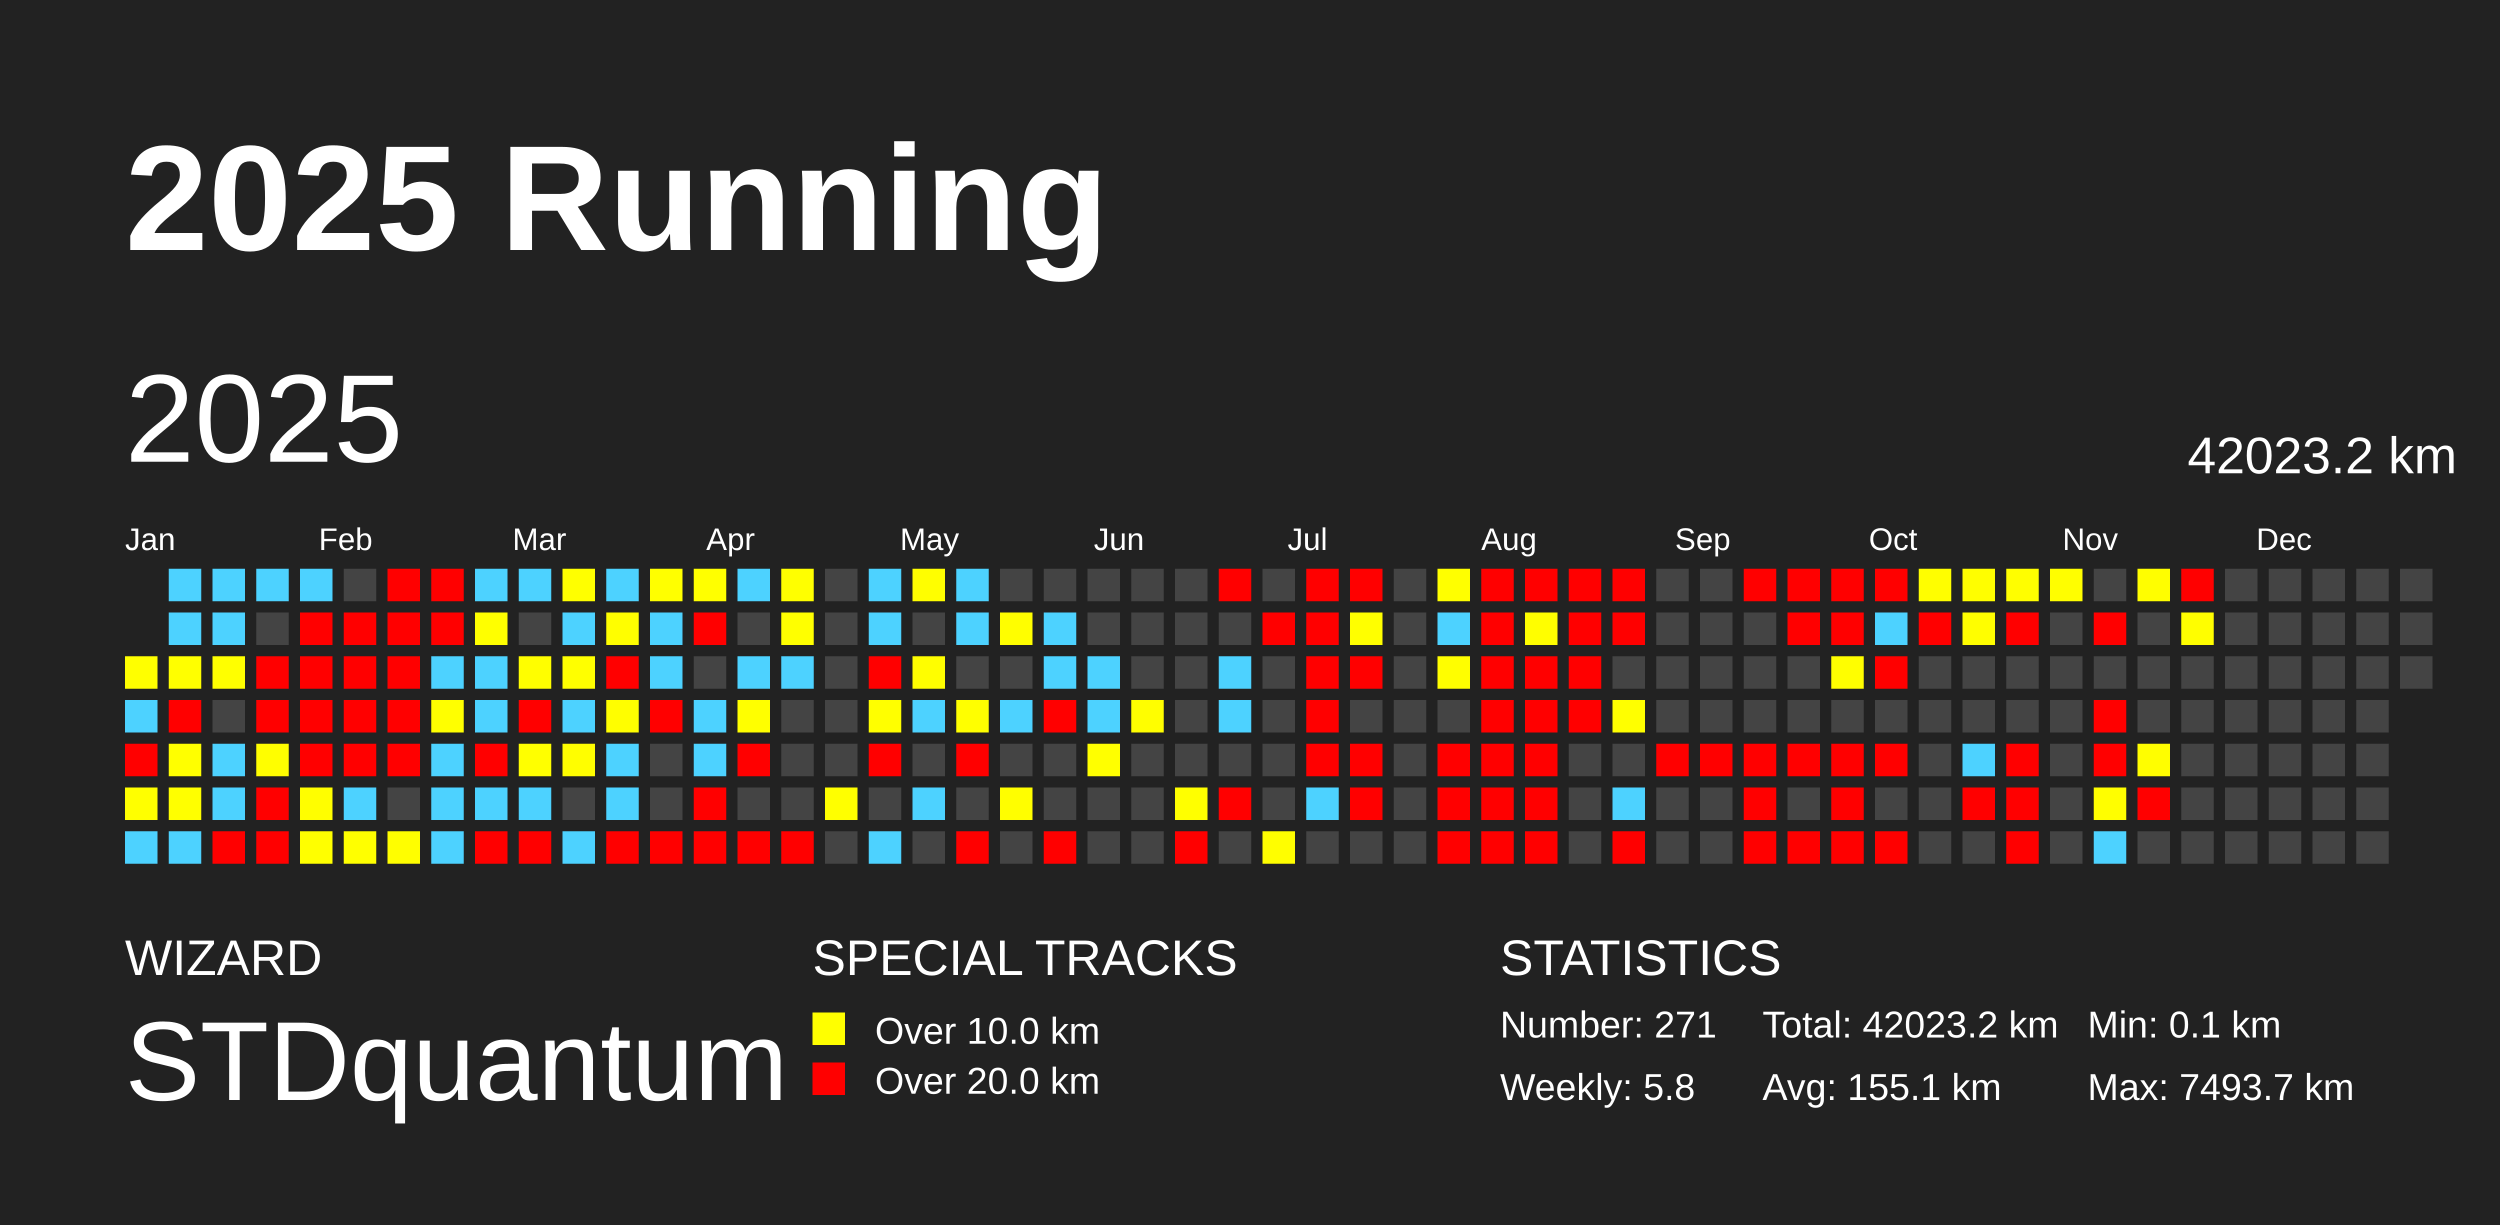
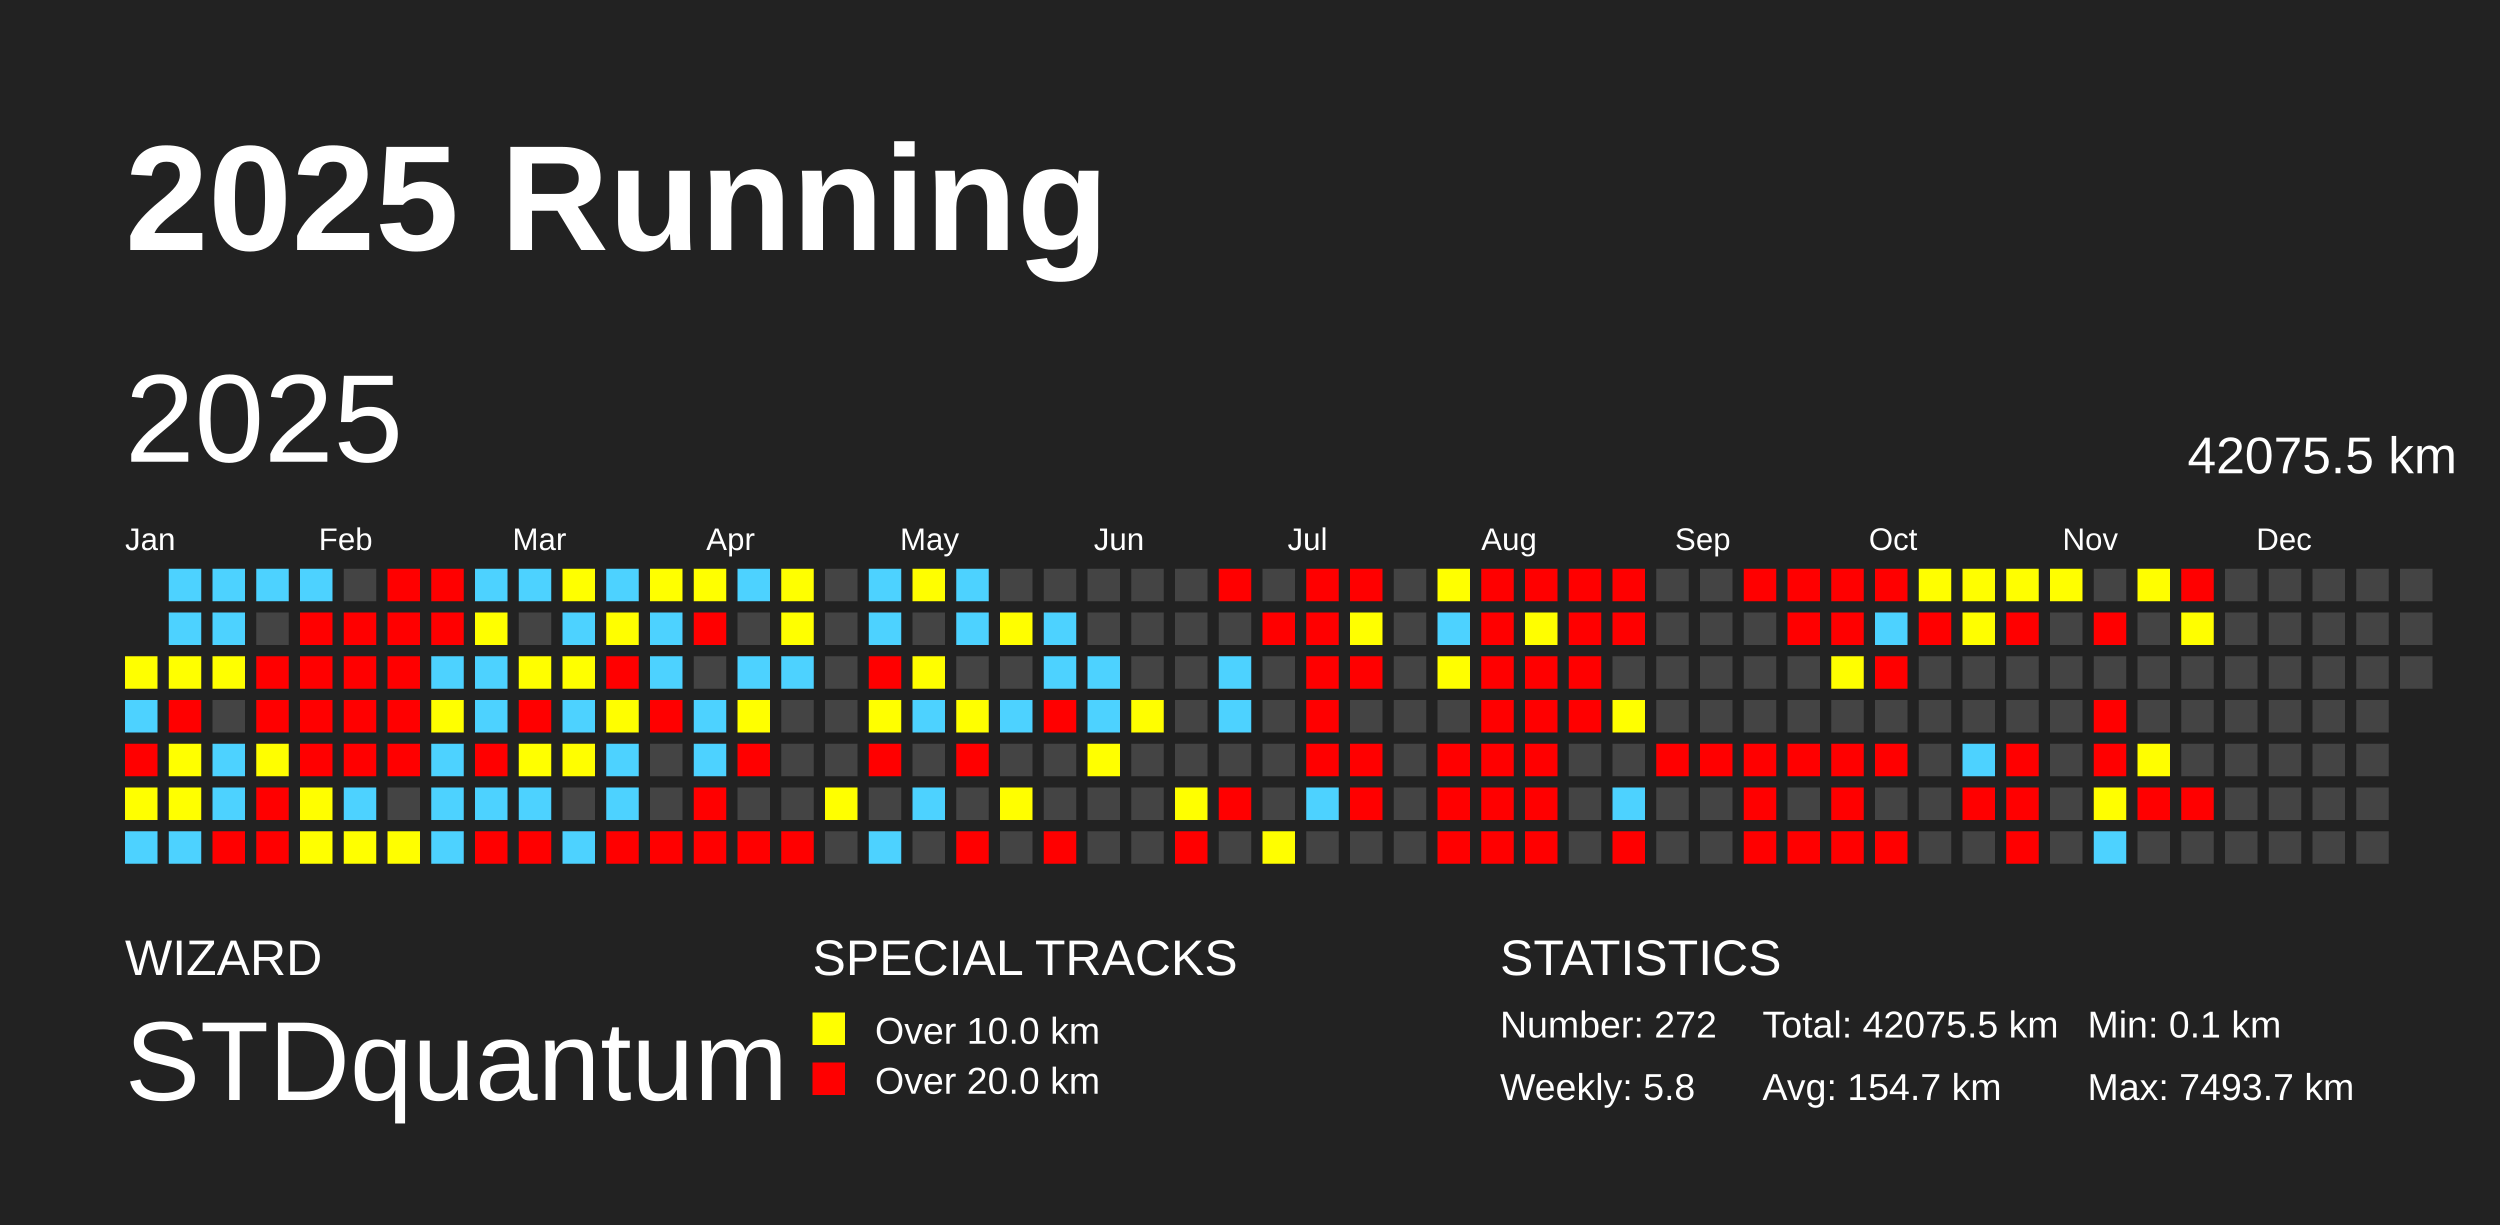
<svg xmlns="http://www.w3.org/2000/svg" baseProfile="full" height="98mm" version="1.1" viewBox="0,0,200,98" width="200mm">
  <defs />
  <rect fill="#222222" height="98" width="200" x="0" y="0" />
  <text fill="#FFFFFF" style="font-size:12px; font-family:Arial; font-weight:bold;" x="10" y="20">2025 Running</text>
  <text fill="#FFFFFF" style="font-size:4px; font-family:Arial" x="10" y="78">WIZARD</text>
  <text fill="#FFFFFF" style="font-size:9px; font-family:Arial" x="10" y="88">STDquantum</text>
  <text fill="#FFFFFF" style="font-size:4px; font-family:Arial" x="65" y="78">SPECIAL TRACKS</text>
  <rect fill="yellow" height="2.6" width="2.6" x="65" y="81" />
  <text fill="#FFFFFF" style="font-size:3px; font-family:Arial" x="70" y="83.5">Over 10.0 km</text>
  <rect fill="red" height="2.6" width="2.6" x="65" y="85" />
  <text fill="#FFFFFF" style="font-size:3px; font-family:Arial" x="70" y="87.5">Over 20.0 km</text>
  <text fill="#FFFFFF" style="font-size:4px; font-family:Arial" x="120" y="78">STATISTICS</text>
-   <text fill="#FFFFFF" style="font-size:3px; font-family:Arial" x="120" y="83">Number: 271</text>
+   <text fill="#FFFFFF" style="font-size:3px; font-family:Arial" x="120" y="83">Number: 272</text>
  <text fill="#FFFFFF" style="font-size:3px; font-family:Arial" x="120" y="88">Weekly: 5.8</text>
-   <text fill="#FFFFFF" style="font-size:3px; font-family:Arial" x="141" y="83">Total: 42023.2 km</text>
-   <text fill="#FFFFFF" style="font-size:3px; font-family:Arial" x="141" y="88">Avg: 155.1 km</text>
+   <text fill="#FFFFFF" style="font-size:3px; font-family:Arial" x="141" y="83">Total: 42075.5 km</text>
+   <text fill="#FFFFFF" style="font-size:3px; font-family:Arial" x="141" y="88">Avg: 154.7 km</text>
  <text fill="#FFFFFF" style="font-size:3px; font-family:Arial" x="167" y="83">Min: 0.1 km</text>
  <text fill="#FFFFFF" style="font-size:3px; font-family:Arial" x="167" y="88">Max: 7493.7 km</text>
  <text dominant-baseline="hanging" fill="#FFFFFF" style="font-size:10.0px; font-family:Arial;" x="10" y="30">2025</text>
-   <text dominant-baseline="hanging" fill="#FFFFFF" style="font-size:4.125px; font-family:Arial;" x="175" y="35">42023.2 km</text>
+   <text dominant-baseline="hanging" fill="#FFFFFF" style="font-size:4.125px; font-family:Arial;" x="175" y="35">42075.5 km</text>
  <text fill="#FFFFFF" style="font-size:2.5px; font-family:Arial" x="10.0" y="44">Jan</text>
  <text fill="#FFFFFF" style="font-size:2.5px; font-family:Arial" x="25.5" y="44">Feb</text>
  <text fill="#FFFFFF" style="font-size:2.5px; font-family:Arial" x="41.0" y="44">Mar</text>
  <text fill="#FFFFFF" style="font-size:2.5px; font-family:Arial" x="56.5" y="44">Apr</text>
  <text fill="#FFFFFF" style="font-size:2.5px; font-family:Arial" x="72.0" y="44">May</text>
  <text fill="#FFFFFF" style="font-size:2.5px; font-family:Arial" x="87.5" y="44">Jun</text>
  <text fill="#FFFFFF" style="font-size:2.5px; font-family:Arial" x="103.0" y="44">Jul</text>
  <text fill="#FFFFFF" style="font-size:2.5px; font-family:Arial" x="118.5" y="44">Aug</text>
  <text fill="#FFFFFF" style="font-size:2.5px; font-family:Arial" x="134.0" y="44">Sep</text>
  <text fill="#FFFFFF" style="font-size:2.5px; font-family:Arial" x="149.5" y="44">Oct</text>
  <text fill="#FFFFFF" style="font-size:2.5px; font-family:Arial" x="165.0" y="44">Nov</text>
  <text fill="#FFFFFF" style="font-size:2.5px; font-family:Arial" x="180.5" y="44">Dec</text>
  <rect fill="#ffff00" height="2.6" width="2.6" x="10.0" y="52.5" />
  <rect fill="#4dd2ff" height="2.6" width="2.6" x="10.0" y="56.0" />
  <rect fill="red" height="2.6" width="2.6" x="10.0" y="59.5" />
  <rect fill="#ffff00" height="2.6" width="2.6" x="10.0" y="63.0" />
  <rect fill="#4dd2ff" height="2.6" width="2.6" x="10.0" y="66.5" />
  <rect fill="#4dd2ff" height="2.6" width="2.6" x="13.5" y="45.5" />
  <rect fill="#4dd2ff" height="2.6" width="2.6" x="13.5" y="49.0" />
  <rect fill="#ffff00" height="2.6" width="2.6" x="13.5" y="52.5" />
  <rect fill="red" height="2.6" width="2.6" x="13.5" y="56.0" />
  <rect fill="#ffff00" height="2.6" width="2.6" x="13.5" y="59.5" />
  <rect fill="#ffff00" height="2.6" width="2.6" x="13.5" y="63.0" />
  <rect fill="#4dd2ff" height="2.6" width="2.6" x="13.5" y="66.5" />
  <rect fill="#4dd2ff" height="2.6" width="2.6" x="17.0" y="45.5" />
  <rect fill="#4dd2ff" height="2.6" width="2.6" x="17.0" y="49.0" />
  <rect fill="#ffff00" height="2.6" width="2.6" x="17.0" y="52.5" />
  <rect fill="#444444" height="2.6" width="2.6" x="17.0" y="56.0" />
  <rect fill="#4dd2ff" height="2.6" width="2.6" x="17.0" y="59.5" />
  <rect fill="#4dd2ff" height="2.6" width="2.6" x="17.0" y="63.0" />
  <rect fill="red" height="2.6" width="2.6" x="17.0" y="66.5" />
  <rect fill="#4dd2ff" height="2.6" width="2.6" x="20.5" y="45.5" />
  <rect fill="#444444" height="2.6" width="2.6" x="20.5" y="49.0" />
  <rect fill="red" height="2.6" width="2.6" x="20.5" y="52.5" />
  <rect fill="red" height="2.6" width="2.6" x="20.5" y="56.0" />
  <rect fill="#fffe00" height="2.6" width="2.6" x="20.5" y="59.5" />
  <rect fill="red" height="2.6" width="2.6" x="20.5" y="63.0" />
  <rect fill="red" height="2.6" width="2.6" x="20.5" y="66.5" />
  <rect fill="#4dd2ff" height="2.6" width="2.6" x="24.0" y="45.5" />
  <rect fill="red" height="2.6" width="2.6" x="24.0" y="49.0" />
  <rect fill="red" height="2.6" width="2.6" x="24.0" y="52.5" />
  <rect fill="red" height="2.6" width="2.6" x="24.0" y="56.0" />
  <rect fill="red" height="2.6" width="2.6" x="24.0" y="59.5" />
  <rect fill="#fffe00" height="2.6" width="2.6" x="24.0" y="63.0" />
  <rect fill="#ffff00" height="2.6" width="2.6" x="24.0" y="66.5" />
  <rect fill="#444444" height="2.6" width="2.6" x="27.5" y="45.5" />
  <rect fill="red" height="2.6" width="2.6" x="27.5" y="49.0" />
  <rect fill="red" height="2.6" width="2.6" x="27.5" y="52.5" />
  <rect fill="red" height="2.6" width="2.6" x="27.5" y="56.0" />
  <rect fill="red" height="2.6" width="2.6" x="27.5" y="59.5" />
  <rect fill="#4dd2ff" height="2.6" width="2.6" x="27.5" y="63.0" />
  <rect fill="#ffff00" height="2.6" width="2.6" x="27.5" y="66.5" />
  <rect fill="red" height="2.6" width="2.6" x="31.0" y="45.5" />
  <rect fill="red" height="2.6" width="2.6" x="31.0" y="49.0" />
  <rect fill="red" height="2.6" width="2.6" x="31.0" y="52.5" />
  <rect fill="red" height="2.6" width="2.6" x="31.0" y="56.0" />
  <rect fill="red" height="2.6" width="2.6" x="31.0" y="59.5" />
  <rect fill="#444444" height="2.6" width="2.6" x="31.0" y="63.0" />
  <rect fill="#fffe00" height="2.6" width="2.6" x="31.0" y="66.5" />
  <rect fill="red" height="2.6" width="2.6" x="34.5" y="45.5" />
  <rect fill="red" height="2.6" width="2.6" x="34.5" y="49.0" />
  <rect fill="#4dd2ff" height="2.6" width="2.6" x="34.5" y="52.5" />
  <rect fill="#ffff00" height="2.6" width="2.6" x="34.5" y="56.0" />
  <rect fill="#4dd2ff" height="2.6" width="2.6" x="34.5" y="59.5" />
  <rect fill="#4dd2ff" height="2.6" width="2.6" x="34.5" y="63.0" />
  <rect fill="#4dd2ff" height="2.6" width="2.6" x="34.5" y="66.5" />
  <rect fill="#4dd2ff" height="2.6" width="2.6" x="38.0" y="45.5" />
  <rect fill="#ffff00" height="2.6" width="2.6" x="38.0" y="49.0" />
  <rect fill="#4dd2ff" height="2.6" width="2.6" x="38.0" y="52.5" />
  <rect fill="#4dd2ff" height="2.6" width="2.6" x="38.0" y="56.0" />
  <rect fill="red" height="2.6" width="2.6" x="38.0" y="59.5" />
  <rect fill="#4dd2ff" height="2.6" width="2.6" x="38.0" y="63.0" />
  <rect fill="red" height="2.6" width="2.6" x="38.0" y="66.5" />
  <rect fill="#4dd2ff" height="2.6" width="2.6" x="41.5" y="45.5" />
  <rect fill="#444444" height="2.6" width="2.6" x="41.5" y="49.0" />
  <rect fill="#fffe00" height="2.6" width="2.6" x="41.5" y="52.5" />
  <rect fill="red" height="2.6" width="2.6" x="41.5" y="56.0" />
  <rect fill="#ffff00" height="2.6" width="2.6" x="41.5" y="59.5" />
  <rect fill="#4dd2ff" height="2.6" width="2.6" x="41.5" y="63.0" />
  <rect fill="red" height="2.6" width="2.6" x="41.5" y="66.5" />
  <rect fill="#ffff00" height="2.6" width="2.6" x="45.0" y="45.5" />
  <rect fill="#4dd2ff" height="2.6" width="2.6" x="45.0" y="49.0" />
  <rect fill="#ffff00" height="2.6" width="2.6" x="45.0" y="52.5" />
  <rect fill="#4dd2ff" height="2.6" width="2.6" x="45.0" y="56.0" />
  <rect fill="#fffe00" height="2.6" width="2.6" x="45.0" y="59.5" />
  <rect fill="#444444" height="2.6" width="2.6" x="45.0" y="63.0" />
  <rect fill="#4dd2ff" height="2.6" width="2.6" x="45.0" y="66.5" />
  <rect fill="#4dd2ff" height="2.6" width="2.6" x="48.5" y="45.5" />
  <rect fill="#fffe00" height="2.6" width="2.6" x="48.5" y="49.0" />
  <rect fill="red" height="2.6" width="2.6" x="48.5" y="52.5" />
  <rect fill="#fffe00" height="2.6" width="2.6" x="48.5" y="56.0" />
  <rect fill="#4dd2ff" height="2.6" width="2.6" x="48.5" y="59.5" />
  <rect fill="#4dd2ff" height="2.6" width="2.6" x="48.5" y="63.0" />
  <rect fill="red" height="2.6" width="2.6" x="48.5" y="66.5" />
  <rect fill="#ffff00" height="2.6" width="2.6" x="52.0" y="45.5" />
  <rect fill="#4dd2ff" height="2.6" width="2.6" x="52.0" y="49.0" />
  <rect fill="#4dd2ff" height="2.6" width="2.6" x="52.0" y="52.5" />
  <rect fill="red" height="2.6" width="2.6" x="52.0" y="56.0" />
  <rect fill="#444444" height="2.6" width="2.6" x="52.0" y="59.5" />
  <rect fill="#444444" height="2.6" width="2.6" x="52.0" y="63.0" />
  <rect fill="red" height="2.6" width="2.6" x="52.0" y="66.5" />
  <rect fill="#ffff00" height="2.6" width="2.6" x="55.5" y="45.5" />
  <rect fill="red" height="2.6" width="2.6" x="55.5" y="49.0" />
  <rect fill="#444444" height="2.6" width="2.6" x="55.5" y="52.5" />
  <rect fill="#4dd2ff" height="2.6" width="2.6" x="55.5" y="56.0" />
  <rect fill="#4dd2ff" height="2.6" width="2.6" x="55.5" y="59.5" />
  <rect fill="red" height="2.6" width="2.6" x="55.5" y="63.0" />
  <rect fill="red" height="2.6" width="2.6" x="55.5" y="66.5" />
  <rect fill="#4dd2ff" height="2.6" width="2.6" x="59.0" y="45.5" />
  <rect fill="#444444" height="2.6" width="2.6" x="59.0" y="49.0" />
  <rect fill="#4dd2ff" height="2.6" width="2.6" x="59.0" y="52.5" />
  <rect fill="#ffff00" height="2.6" width="2.6" x="59.0" y="56.0" />
  <rect fill="red" height="2.6" width="2.6" x="59.0" y="59.5" />
  <rect fill="#444444" height="2.6" width="2.6" x="59.0" y="63.0" />
  <rect fill="red" height="2.6" width="2.6" x="59.0" y="66.5" />
  <rect fill="#ffff00" height="2.6" width="2.6" x="62.5" y="45.5" />
  <rect fill="#ffff00" height="2.6" width="2.6" x="62.5" y="49.0" />
  <rect fill="#4dd2ff" height="2.6" width="2.6" x="62.5" y="52.5" />
  <rect fill="#444444" height="2.6" width="2.6" x="62.5" y="56.0" />
  <rect fill="#444444" height="2.6" width="2.6" x="62.5" y="59.5" />
  <rect fill="#444444" height="2.6" width="2.6" x="62.5" y="63.0" />
  <rect fill="red" height="2.6" width="2.6" x="62.5" y="66.5" />
  <rect fill="#444444" height="2.6" width="2.6" x="66.0" y="45.5" />
  <rect fill="#444444" height="2.6" width="2.6" x="66.0" y="49.0" />
  <rect fill="#444444" height="2.6" width="2.6" x="66.0" y="52.5" />
  <rect fill="#444444" height="2.6" width="2.6" x="66.0" y="56.0" />
  <rect fill="#444444" height="2.6" width="2.6" x="66.0" y="59.5" />
  <rect fill="#ffff00" height="2.6" width="2.6" x="66.0" y="63.0" />
  <rect fill="#444444" height="2.6" width="2.6" x="66.0" y="66.5" />
  <rect fill="#4dd2ff" height="2.6" width="2.6" x="69.5" y="45.5" />
  <rect fill="#4dd2ff" height="2.6" width="2.6" x="69.5" y="49.0" />
  <rect fill="red" height="2.6" width="2.6" x="69.5" y="52.5" />
  <rect fill="#ffff00" height="2.6" width="2.6" x="69.5" y="56.0" />
  <rect fill="red" height="2.6" width="2.6" x="69.5" y="59.5" />
  <rect fill="#444444" height="2.6" width="2.6" x="69.5" y="63.0" />
  <rect fill="#4dd2ff" height="2.6" width="2.6" x="69.5" y="66.5" />
  <rect fill="#fffe00" height="2.6" width="2.6" x="73.0" y="45.5" />
  <rect fill="#444444" height="2.6" width="2.6" x="73.0" y="49.0" />
  <rect fill="#fffe00" height="2.6" width="2.6" x="73.0" y="52.5" />
  <rect fill="#4dd2ff" height="2.6" width="2.6" x="73.0" y="56.0" />
  <rect fill="#444444" height="2.6" width="2.6" x="73.0" y="59.5" />
  <rect fill="#4dd2ff" height="2.6" width="2.6" x="73.0" y="63.0" />
  <rect fill="#444444" height="2.6" width="2.6" x="73.0" y="66.5" />
  <rect fill="#4dd2ff" height="2.6" width="2.6" x="76.5" y="45.5" />
  <rect fill="#4dd2ff" height="2.6" width="2.6" x="76.5" y="49.0" />
  <rect fill="#444444" height="2.6" width="2.6" x="76.5" y="52.5" />
  <rect fill="#ffff00" height="2.6" width="2.6" x="76.5" y="56.0" />
  <rect fill="red" height="2.6" width="2.6" x="76.5" y="59.5" />
  <rect fill="#444444" height="2.6" width="2.6" x="76.5" y="63.0" />
  <rect fill="red" height="2.6" width="2.6" x="76.5" y="66.5" />
  <rect fill="#444444" height="2.6" width="2.6" x="80.0" y="45.5" />
  <rect fill="#fffe00" height="2.6" width="2.6" x="80.0" y="49.0" />
  <rect fill="#444444" height="2.6" width="2.6" x="80.0" y="52.5" />
  <rect fill="#4dd2ff" height="2.6" width="2.6" x="80.0" y="56.0" />
  <rect fill="#444444" height="2.6" width="2.6" x="80.0" y="59.5" />
  <rect fill="#fffe00" height="2.6" width="2.6" x="80.0" y="63.0" />
  <rect fill="#444444" height="2.6" width="2.6" x="80.0" y="66.5" />
  <rect fill="#444444" height="2.6" width="2.6" x="83.5" y="45.5" />
  <rect fill="#4dd2ff" height="2.6" width="2.6" x="83.5" y="49.0" />
  <rect fill="#4dd2ff" height="2.6" width="2.6" x="83.5" y="52.5" />
  <rect fill="red" height="2.6" width="2.6" x="83.5" y="56.0" />
  <rect fill="#444444" height="2.6" width="2.6" x="83.5" y="59.5" />
  <rect fill="#444444" height="2.6" width="2.6" x="83.5" y="63.0" />
  <rect fill="red" height="2.6" width="2.6" x="83.5" y="66.5" />
  <rect fill="#444444" height="2.6" width="2.6" x="87.0" y="45.5" />
  <rect fill="#444444" height="2.6" width="2.6" x="87.0" y="49.0" />
  <rect fill="#4dd2ff" height="2.6" width="2.6" x="87.0" y="52.5" />
  <rect fill="#4dd2ff" height="2.6" width="2.6" x="87.0" y="56.0" />
  <rect fill="#ffff00" height="2.6" width="2.6" x="87.0" y="59.5" />
  <rect fill="#444444" height="2.6" width="2.6" x="87.0" y="63.0" />
  <rect fill="#444444" height="2.6" width="2.6" x="87.0" y="66.5" />
  <rect fill="#444444" height="2.6" width="2.6" x="90.5" y="45.5" />
  <rect fill="#444444" height="2.6" width="2.6" x="90.5" y="49.0" />
  <rect fill="#444444" height="2.6" width="2.6" x="90.5" y="52.5" />
  <rect fill="#fffe00" height="2.6" width="2.6" x="90.5" y="56.0" />
  <rect fill="#444444" height="2.6" width="2.6" x="90.5" y="59.5" />
  <rect fill="#444444" height="2.6" width="2.6" x="90.5" y="63.0" />
  <rect fill="#444444" height="2.6" width="2.6" x="90.5" y="66.5" />
  <rect fill="#444444" height="2.6" width="2.6" x="94.0" y="45.5" />
  <rect fill="#444444" height="2.6" width="2.6" x="94.0" y="49.0" />
  <rect fill="#444444" height="2.6" width="2.6" x="94.0" y="52.5" />
  <rect fill="#444444" height="2.6" width="2.6" x="94.0" y="56.0" />
  <rect fill="#444444" height="2.6" width="2.6" x="94.0" y="59.5" />
  <rect fill="#ffff00" height="2.6" width="2.6" x="94.0" y="63.0" />
  <rect fill="red" height="2.6" width="2.6" x="94.0" y="66.5" />
  <rect fill="red" height="2.6" width="2.6" x="97.5" y="45.5" />
  <rect fill="#444444" height="2.6" width="2.6" x="97.5" y="49.0" />
  <rect fill="#4dd2ff" height="2.6" width="2.6" x="97.5" y="52.5" />
  <rect fill="#4dd2ff" height="2.6" width="2.6" x="97.5" y="56.0" />
  <rect fill="#444444" height="2.6" width="2.6" x="97.5" y="59.5" />
  <rect fill="red" height="2.6" width="2.6" x="97.5" y="63.0" />
  <rect fill="#444444" height="2.6" width="2.6" x="97.5" y="66.5" />
  <rect fill="#444444" height="2.6" width="2.6" x="101.0" y="45.5" />
  <rect fill="red" height="2.6" width="2.6" x="101.0" y="49.0" />
  <rect fill="#444444" height="2.6" width="2.6" x="101.0" y="52.5" />
  <rect fill="#444444" height="2.6" width="2.6" x="101.0" y="56.0" />
  <rect fill="#444444" height="2.6" width="2.6" x="101.0" y="59.5" />
  <rect fill="#444444" height="2.6" width="2.6" x="101.0" y="63.0" />
  <rect fill="#fffe00" height="2.6" width="2.6" x="101.0" y="66.5" />
  <rect fill="red" height="2.6" width="2.6" x="104.5" y="45.5" />
  <rect fill="red" height="2.6" width="2.6" x="104.5" y="49.0" />
  <rect fill="red" height="2.6" width="2.6" x="104.5" y="52.5" />
  <rect fill="red" height="2.6" width="2.6" x="104.5" y="56.0" />
  <rect fill="red" height="2.6" width="2.6" x="104.5" y="59.5" />
  <rect fill="#4dd2ff" height="2.6" width="2.6" x="104.5" y="63.0" />
  <rect fill="#444444" height="2.6" width="2.6" x="104.5" y="66.5" />
  <rect fill="red" height="2.6" width="2.6" x="108.0" y="45.5" />
  <rect fill="#ffff00" height="2.6" width="2.6" x="108.0" y="49.0" />
  <rect fill="red" height="2.6" width="2.6" x="108.0" y="52.5" />
  <rect fill="#444444" height="2.6" width="2.6" x="108.0" y="56.0" />
  <rect fill="red" height="2.6" width="2.6" x="108.0" y="59.5" />
  <rect fill="red" height="2.6" width="2.6" x="108.0" y="63.0" />
  <rect fill="#444444" height="2.6" width="2.6" x="108.0" y="66.5" />
  <rect fill="#444444" height="2.6" width="2.6" x="111.5" y="45.5" />
  <rect fill="#444444" height="2.6" width="2.6" x="111.5" y="49.0" />
  <rect fill="#444444" height="2.6" width="2.6" x="111.5" y="52.5" />
  <rect fill="#444444" height="2.6" width="2.6" x="111.5" y="56.0" />
  <rect fill="#444444" height="2.6" width="2.6" x="111.5" y="59.5" />
  <rect fill="#444444" height="2.6" width="2.6" x="111.5" y="63.0" />
  <rect fill="#444444" height="2.6" width="2.6" x="111.5" y="66.5" />
  <rect fill="#ffff00" height="2.6" width="2.6" x="115.0" y="45.5" />
  <rect fill="#4dd2ff" height="2.6" width="2.6" x="115.0" y="49.0" />
  <rect fill="#fffe00" height="2.6" width="2.6" x="115.0" y="52.5" />
  <rect fill="#444444" height="2.6" width="2.6" x="115.0" y="56.0" />
  <rect fill="red" height="2.6" width="2.6" x="115.0" y="59.5" />
  <rect fill="red" height="2.6" width="2.6" x="115.0" y="63.0" />
  <rect fill="red" height="2.6" width="2.6" x="115.0" y="66.5" />
  <rect fill="red" height="2.6" width="2.6" x="118.5" y="45.5" />
  <rect fill="red" height="2.6" width="2.6" x="118.5" y="49.0" />
  <rect fill="red" height="2.6" width="2.6" x="118.5" y="52.5" />
  <rect fill="red" height="2.6" width="2.6" x="118.5" y="56.0" />
  <rect fill="red" height="2.6" width="2.6" x="118.5" y="59.5" />
  <rect fill="red" height="2.6" width="2.6" x="118.5" y="63.0" />
  <rect fill="red" height="2.6" width="2.6" x="118.5" y="66.5" />
  <rect fill="red" height="2.6" width="2.6" x="122.0" y="45.5" />
  <rect fill="#fffe00" height="2.6" width="2.6" x="122.0" y="49.0" />
  <rect fill="red" height="2.6" width="2.6" x="122.0" y="52.5" />
  <rect fill="red" height="2.6" width="2.6" x="122.0" y="56.0" />
  <rect fill="red" height="2.6" width="2.6" x="122.0" y="59.5" />
  <rect fill="red" height="2.6" width="2.6" x="122.0" y="63.0" />
  <rect fill="red" height="2.6" width="2.6" x="122.0" y="66.5" />
  <rect fill="red" height="2.6" width="2.6" x="125.5" y="45.5" />
  <rect fill="red" height="2.6" width="2.6" x="125.5" y="49.0" />
  <rect fill="red" height="2.6" width="2.6" x="125.5" y="52.5" />
  <rect fill="red" height="2.6" width="2.6" x="125.5" y="56.0" />
  <rect fill="#444444" height="2.6" width="2.6" x="125.5" y="59.5" />
  <rect fill="#444444" height="2.6" width="2.6" x="125.5" y="63.0" />
  <rect fill="#444444" height="2.6" width="2.6" x="125.5" y="66.5" />
  <rect fill="red" height="2.6" width="2.6" x="129.0" y="45.5" />
  <rect fill="red" height="2.6" width="2.6" x="129.0" y="49.0" />
  <rect fill="#444444" height="2.6" width="2.6" x="129.0" y="52.5" />
  <rect fill="#ffff00" height="2.6" width="2.6" x="129.0" y="56.0" />
  <rect fill="#444444" height="2.6" width="2.6" x="129.0" y="59.5" />
  <rect fill="#4dd2ff" height="2.6" width="2.6" x="129.0" y="63.0" />
  <rect fill="red" height="2.6" width="2.6" x="129.0" y="66.5" />
  <rect fill="#444444" height="2.6" width="2.6" x="132.5" y="45.5" />
  <rect fill="#444444" height="2.6" width="2.6" x="132.5" y="49.0" />
  <rect fill="#444444" height="2.6" width="2.6" x="132.5" y="52.5" />
  <rect fill="#444444" height="2.6" width="2.6" x="132.5" y="56.0" />
  <rect fill="red" height="2.6" width="2.6" x="132.5" y="59.5" />
  <rect fill="#444444" height="2.6" width="2.6" x="132.5" y="63.0" />
  <rect fill="#444444" height="2.6" width="2.6" x="132.5" y="66.5" />
  <rect fill="#444444" height="2.6" width="2.6" x="136.0" y="45.5" />
  <rect fill="#444444" height="2.6" width="2.6" x="136.0" y="49.0" />
  <rect fill="#444444" height="2.6" width="2.6" x="136.0" y="52.5" />
  <rect fill="#444444" height="2.6" width="2.6" x="136.0" y="56.0" />
  <rect fill="red" height="2.6" width="2.6" x="136.0" y="59.5" />
  <rect fill="#444444" height="2.6" width="2.6" x="136.0" y="63.0" />
  <rect fill="#444444" height="2.6" width="2.6" x="136.0" y="66.5" />
  <rect fill="red" height="2.6" width="2.6" x="139.5" y="45.5" />
  <rect fill="#444444" height="2.6" width="2.6" x="139.5" y="49.0" />
  <rect fill="#444444" height="2.6" width="2.6" x="139.5" y="52.5" />
  <rect fill="#444444" height="2.6" width="2.6" x="139.5" y="56.0" />
  <rect fill="red" height="2.6" width="2.6" x="139.5" y="59.5" />
  <rect fill="red" height="2.6" width="2.6" x="139.5" y="63.0" />
  <rect fill="red" height="2.6" width="2.6" x="139.5" y="66.5" />
  <rect fill="red" height="2.6" width="2.6" x="143.0" y="45.5" />
  <rect fill="red" height="2.6" width="2.6" x="143.0" y="49.0" />
  <rect fill="#444444" height="2.6" width="2.6" x="143.0" y="52.5" />
  <rect fill="#444444" height="2.6" width="2.6" x="143.0" y="56.0" />
  <rect fill="red" height="2.6" width="2.6" x="143.0" y="59.5" />
  <rect fill="#444444" height="2.6" width="2.6" x="143.0" y="63.0" />
  <rect fill="red" height="2.6" width="2.6" x="143.0" y="66.5" />
  <rect fill="red" height="2.6" width="2.6" x="146.5" y="45.5" />
  <rect fill="red" height="2.6" width="2.6" x="146.5" y="49.0" />
  <rect fill="#fffe00" height="2.6" width="2.6" x="146.5" y="52.5" />
  <rect fill="#444444" height="2.6" width="2.6" x="146.5" y="56.0" />
  <rect fill="red" height="2.6" width="2.6" x="146.5" y="59.5" />
  <rect fill="red" height="2.6" width="2.6" x="146.5" y="63.0" />
  <rect fill="red" height="2.6" width="2.6" x="146.5" y="66.5" />
  <rect fill="red" height="2.6" width="2.6" x="150.0" y="45.5" />
  <rect fill="#4dd2ff" height="2.6" width="2.6" x="150.0" y="49.0" />
  <rect fill="red" height="2.6" width="2.6" x="150.0" y="52.5" />
  <rect fill="#444444" height="2.6" width="2.6" x="150.0" y="56.0" />
  <rect fill="red" height="2.6" width="2.6" x="150.0" y="59.5" />
  <rect fill="#444444" height="2.6" width="2.6" x="150.0" y="63.0" />
  <rect fill="red" height="2.6" width="2.6" x="150.0" y="66.5" />
  <rect fill="#fffe00" height="2.6" width="2.6" x="153.5" y="45.5" />
  <rect fill="red" height="2.6" width="2.6" x="153.5" y="49.0" />
  <rect fill="#444444" height="2.6" width="2.6" x="153.5" y="52.5" />
  <rect fill="#444444" height="2.6" width="2.6" x="153.5" y="56.0" />
  <rect fill="#444444" height="2.6" width="2.6" x="153.5" y="59.5" />
  <rect fill="#444444" height="2.6" width="2.6" x="153.5" y="63.0" />
  <rect fill="#444444" height="2.6" width="2.6" x="153.5" y="66.5" />
  <rect fill="#fffe00" height="2.6" width="2.6" x="157.0" y="45.5" />
  <rect fill="#fffe00" height="2.6" width="2.6" x="157.0" y="49.0" />
  <rect fill="#444444" height="2.6" width="2.6" x="157.0" y="52.5" />
  <rect fill="#444444" height="2.6" width="2.6" x="157.0" y="56.0" />
  <rect fill="#4dd2ff" height="2.6" width="2.6" x="157.0" y="59.5" />
  <rect fill="red" height="2.6" width="2.6" x="157.0" y="63.0" />
  <rect fill="#444444" height="2.6" width="2.6" x="157.0" y="66.5" />
  <rect fill="#fffe00" height="2.6" width="2.6" x="160.5" y="45.5" />
  <rect fill="red" height="2.6" width="2.6" x="160.5" y="49.0" />
  <rect fill="#444444" height="2.6" width="2.6" x="160.5" y="52.5" />
  <rect fill="#444444" height="2.6" width="2.6" x="160.5" y="56.0" />
  <rect fill="red" height="2.6" width="2.6" x="160.5" y="59.5" />
  <rect fill="red" height="2.6" width="2.6" x="160.5" y="63.0" />
  <rect fill="red" height="2.6" width="2.6" x="160.5" y="66.5" />
  <rect fill="#fffe00" height="2.6" width="2.6" x="164.0" y="45.5" />
  <rect fill="#444444" height="2.6" width="2.6" x="164.0" y="49.0" />
  <rect fill="#444444" height="2.6" width="2.6" x="164.0" y="52.5" />
  <rect fill="#444444" height="2.6" width="2.6" x="164.0" y="56.0" />
  <rect fill="#444444" height="2.6" width="2.6" x="164.0" y="59.5" />
  <rect fill="#444444" height="2.6" width="2.6" x="164.0" y="63.0" />
  <rect fill="#444444" height="2.6" width="2.6" x="164.0" y="66.5" />
  <rect fill="#444444" height="2.6" width="2.6" x="167.5" y="45.5" />
  <rect fill="red" height="2.6" width="2.6" x="167.5" y="49.0" />
  <rect fill="#444444" height="2.6" width="2.6" x="167.5" y="52.5" />
  <rect fill="red" height="2.6" width="2.6" x="167.5" y="56.0" />
  <rect fill="red" height="2.6" width="2.6" x="167.5" y="59.5" />
  <rect fill="#fffe00" height="2.6" width="2.6" x="167.5" y="63.0" />
  <rect fill="#4dd2ff" height="2.6" width="2.6" x="167.5" y="66.5" />
  <rect fill="#fffe00" height="2.6" width="2.6" x="171.0" y="45.5" />
  <rect fill="#444444" height="2.6" width="2.6" x="171.0" y="49.0" />
  <rect fill="#444444" height="2.6" width="2.6" x="171.0" y="52.5" />
  <rect fill="#444444" height="2.6" width="2.6" x="171.0" y="56.0" />
  <rect fill="#fffe00" height="2.6" width="2.6" x="171.0" y="59.5" />
  <rect fill="red" height="2.6" width="2.6" x="171.0" y="63.0" />
  <rect fill="#444444" height="2.6" width="2.6" x="171.0" y="66.5" />
  <rect fill="red" height="2.6" width="2.6" x="174.5" y="45.5" />
  <rect fill="#fffe00" height="2.6" width="2.6" x="174.5" y="49.0" />
  <rect fill="#444444" height="2.6" width="2.6" x="174.5" y="52.5" />
  <rect fill="#444444" height="2.6" width="2.6" x="174.5" y="56.0" />
  <rect fill="#444444" height="2.6" width="2.6" x="174.5" y="59.5" />
-   <rect fill="#444444" height="2.6" width="2.6" x="174.5" y="63.0" />
+   <rect fill="red" height="2.6" width="2.6" x="174.5" y="63.0" />
  <rect fill="#444444" height="2.6" width="2.6" x="174.5" y="66.5" />
  <rect fill="#444444" height="2.6" width="2.6" x="178.0" y="45.5" />
  <rect fill="#444444" height="2.6" width="2.6" x="178.0" y="49.0" />
  <rect fill="#444444" height="2.6" width="2.6" x="178.0" y="52.5" />
  <rect fill="#444444" height="2.6" width="2.6" x="178.0" y="56.0" />
  <rect fill="#444444" height="2.6" width="2.6" x="178.0" y="59.5" />
  <rect fill="#444444" height="2.6" width="2.6" x="178.0" y="63.0" />
  <rect fill="#444444" height="2.6" width="2.6" x="178.0" y="66.5" />
  <rect fill="#444444" height="2.6" width="2.6" x="181.5" y="45.5" />
  <rect fill="#444444" height="2.6" width="2.6" x="181.5" y="49.0" />
  <rect fill="#444444" height="2.6" width="2.6" x="181.5" y="52.5" />
  <rect fill="#444444" height="2.6" width="2.6" x="181.5" y="56.0" />
  <rect fill="#444444" height="2.6" width="2.6" x="181.5" y="59.5" />
  <rect fill="#444444" height="2.6" width="2.6" x="181.5" y="63.0" />
  <rect fill="#444444" height="2.6" width="2.6" x="181.5" y="66.5" />
  <rect fill="#444444" height="2.6" width="2.6" x="185.0" y="45.5" />
  <rect fill="#444444" height="2.6" width="2.6" x="185.0" y="49.0" />
  <rect fill="#444444" height="2.6" width="2.6" x="185.0" y="52.5" />
  <rect fill="#444444" height="2.6" width="2.6" x="185.0" y="56.0" />
  <rect fill="#444444" height="2.6" width="2.6" x="185.0" y="59.5" />
  <rect fill="#444444" height="2.6" width="2.6" x="185.0" y="63.0" />
  <rect fill="#444444" height="2.6" width="2.6" x="185.0" y="66.5" />
  <rect fill="#444444" height="2.6" width="2.6" x="188.5" y="45.5" />
  <rect fill="#444444" height="2.6" width="2.6" x="188.5" y="49.0" />
  <rect fill="#444444" height="2.6" width="2.6" x="188.5" y="52.5" />
  <rect fill="#444444" height="2.6" width="2.6" x="188.5" y="56.0" />
  <rect fill="#444444" height="2.6" width="2.6" x="188.5" y="59.5" />
  <rect fill="#444444" height="2.6" width="2.6" x="188.5" y="63.0" />
  <rect fill="#444444" height="2.6" width="2.6" x="188.5" y="66.5" />
  <rect fill="#444444" height="2.6" width="2.6" x="192.0" y="45.5" />
  <rect fill="#444444" height="2.6" width="2.6" x="192.0" y="49.0" />
  <rect fill="#444444" height="2.6" width="2.6" x="192.0" y="52.5" />
</svg>
